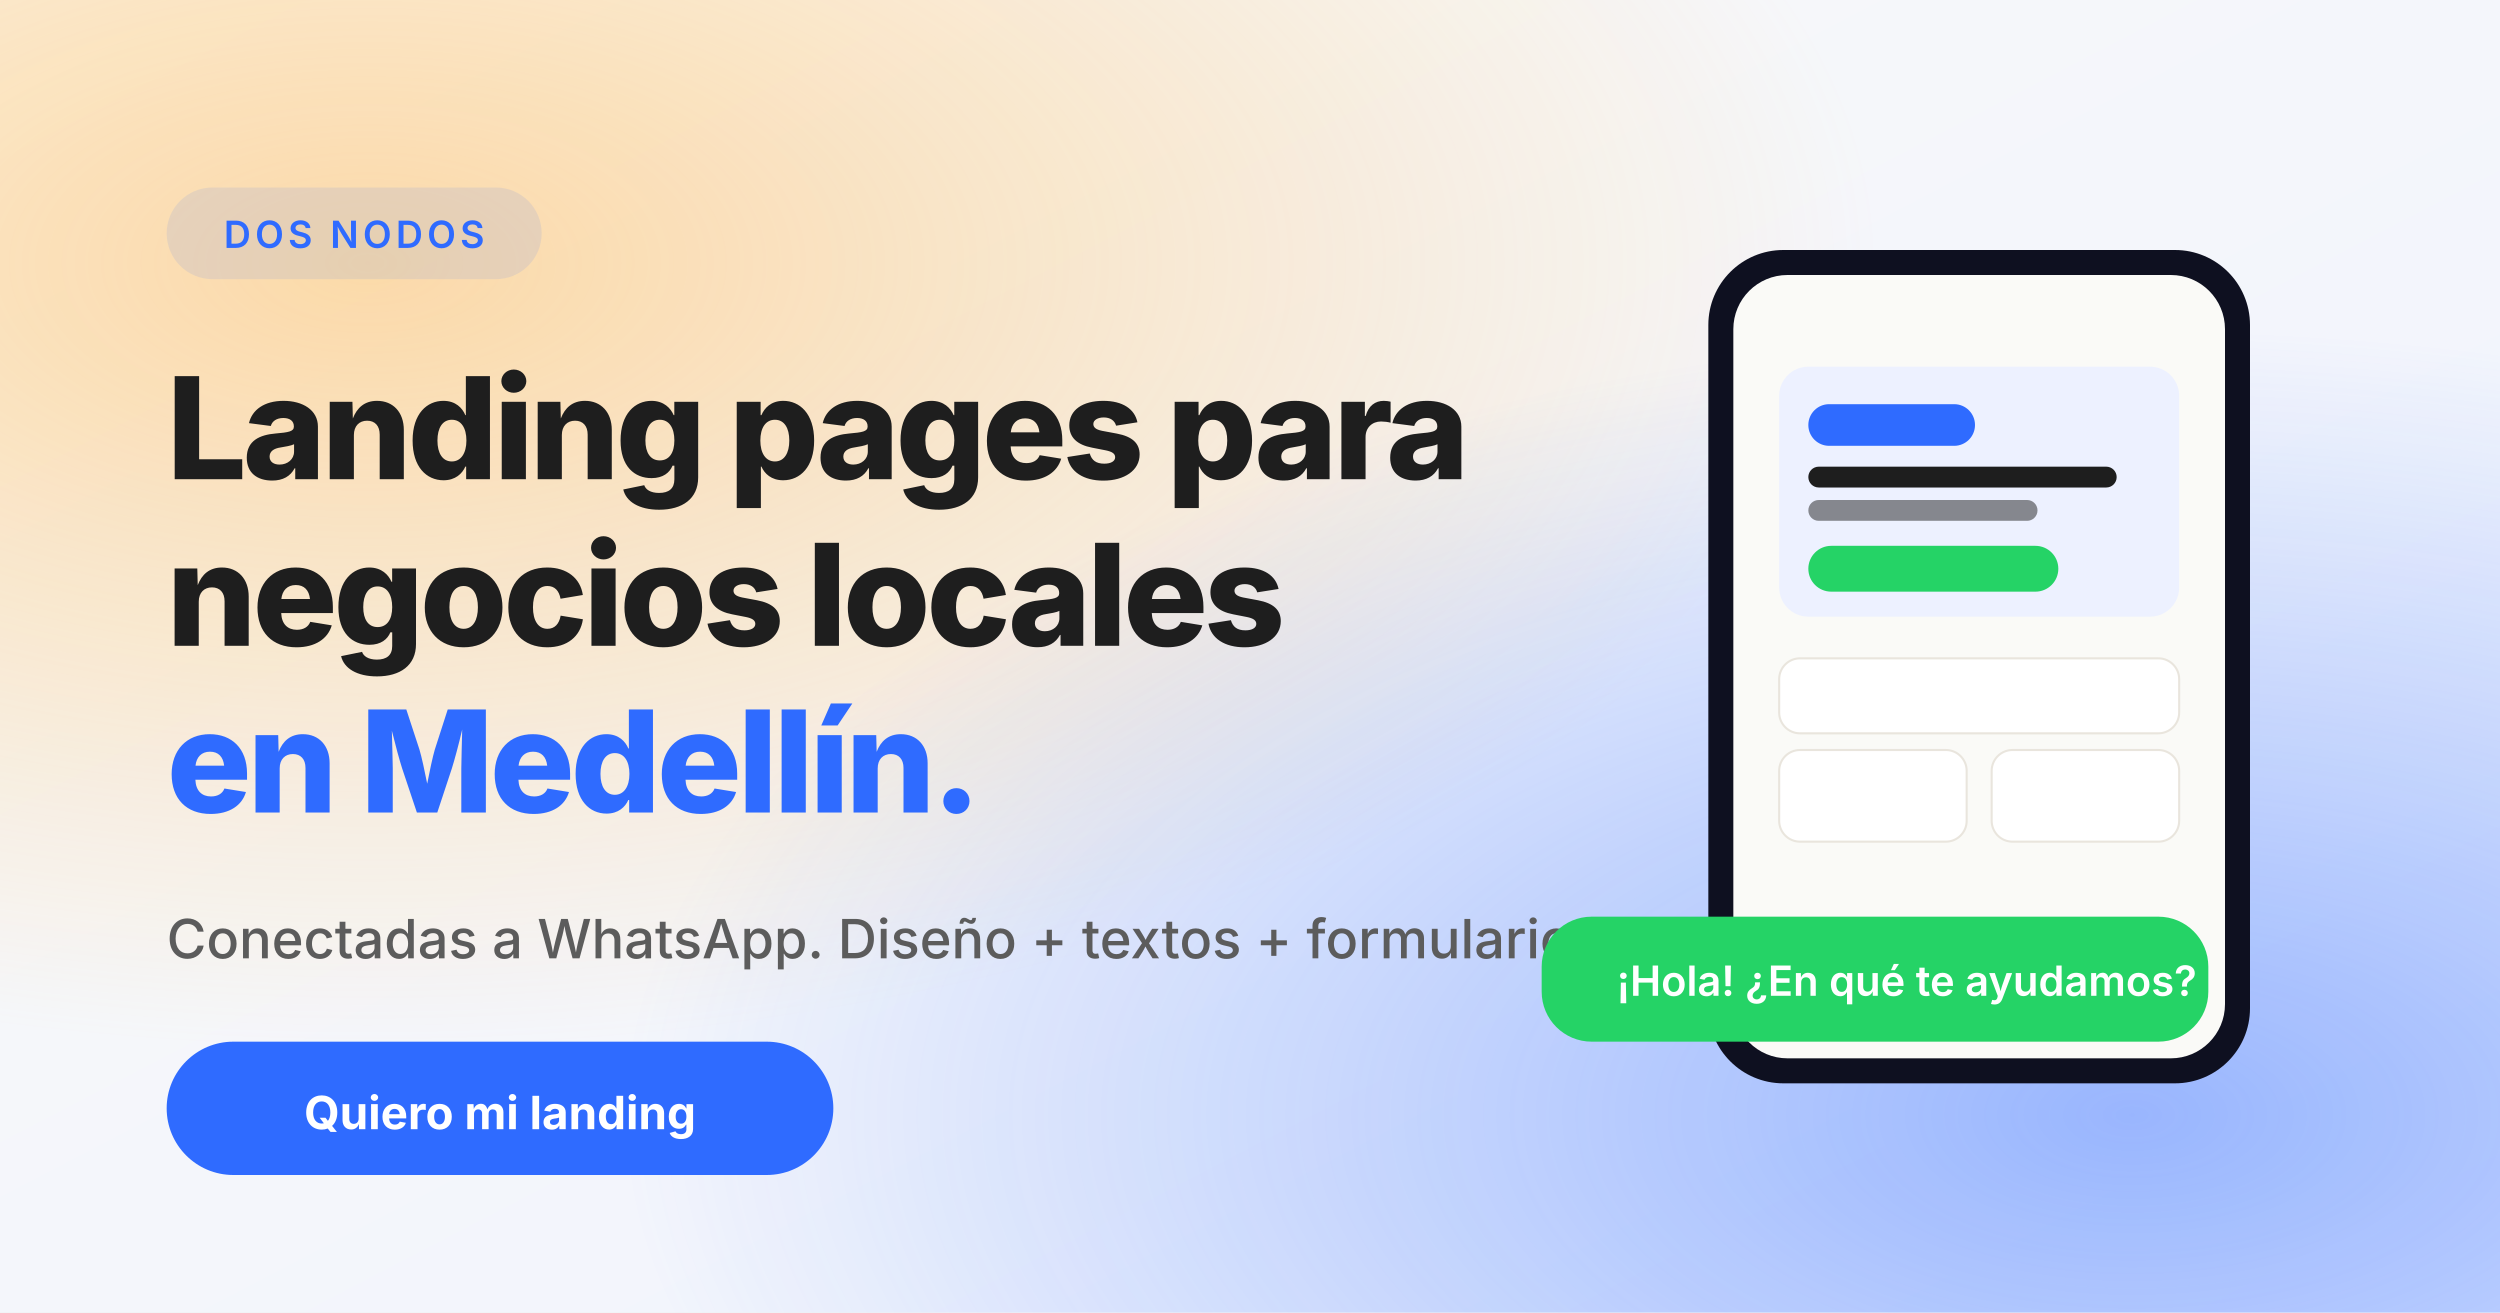
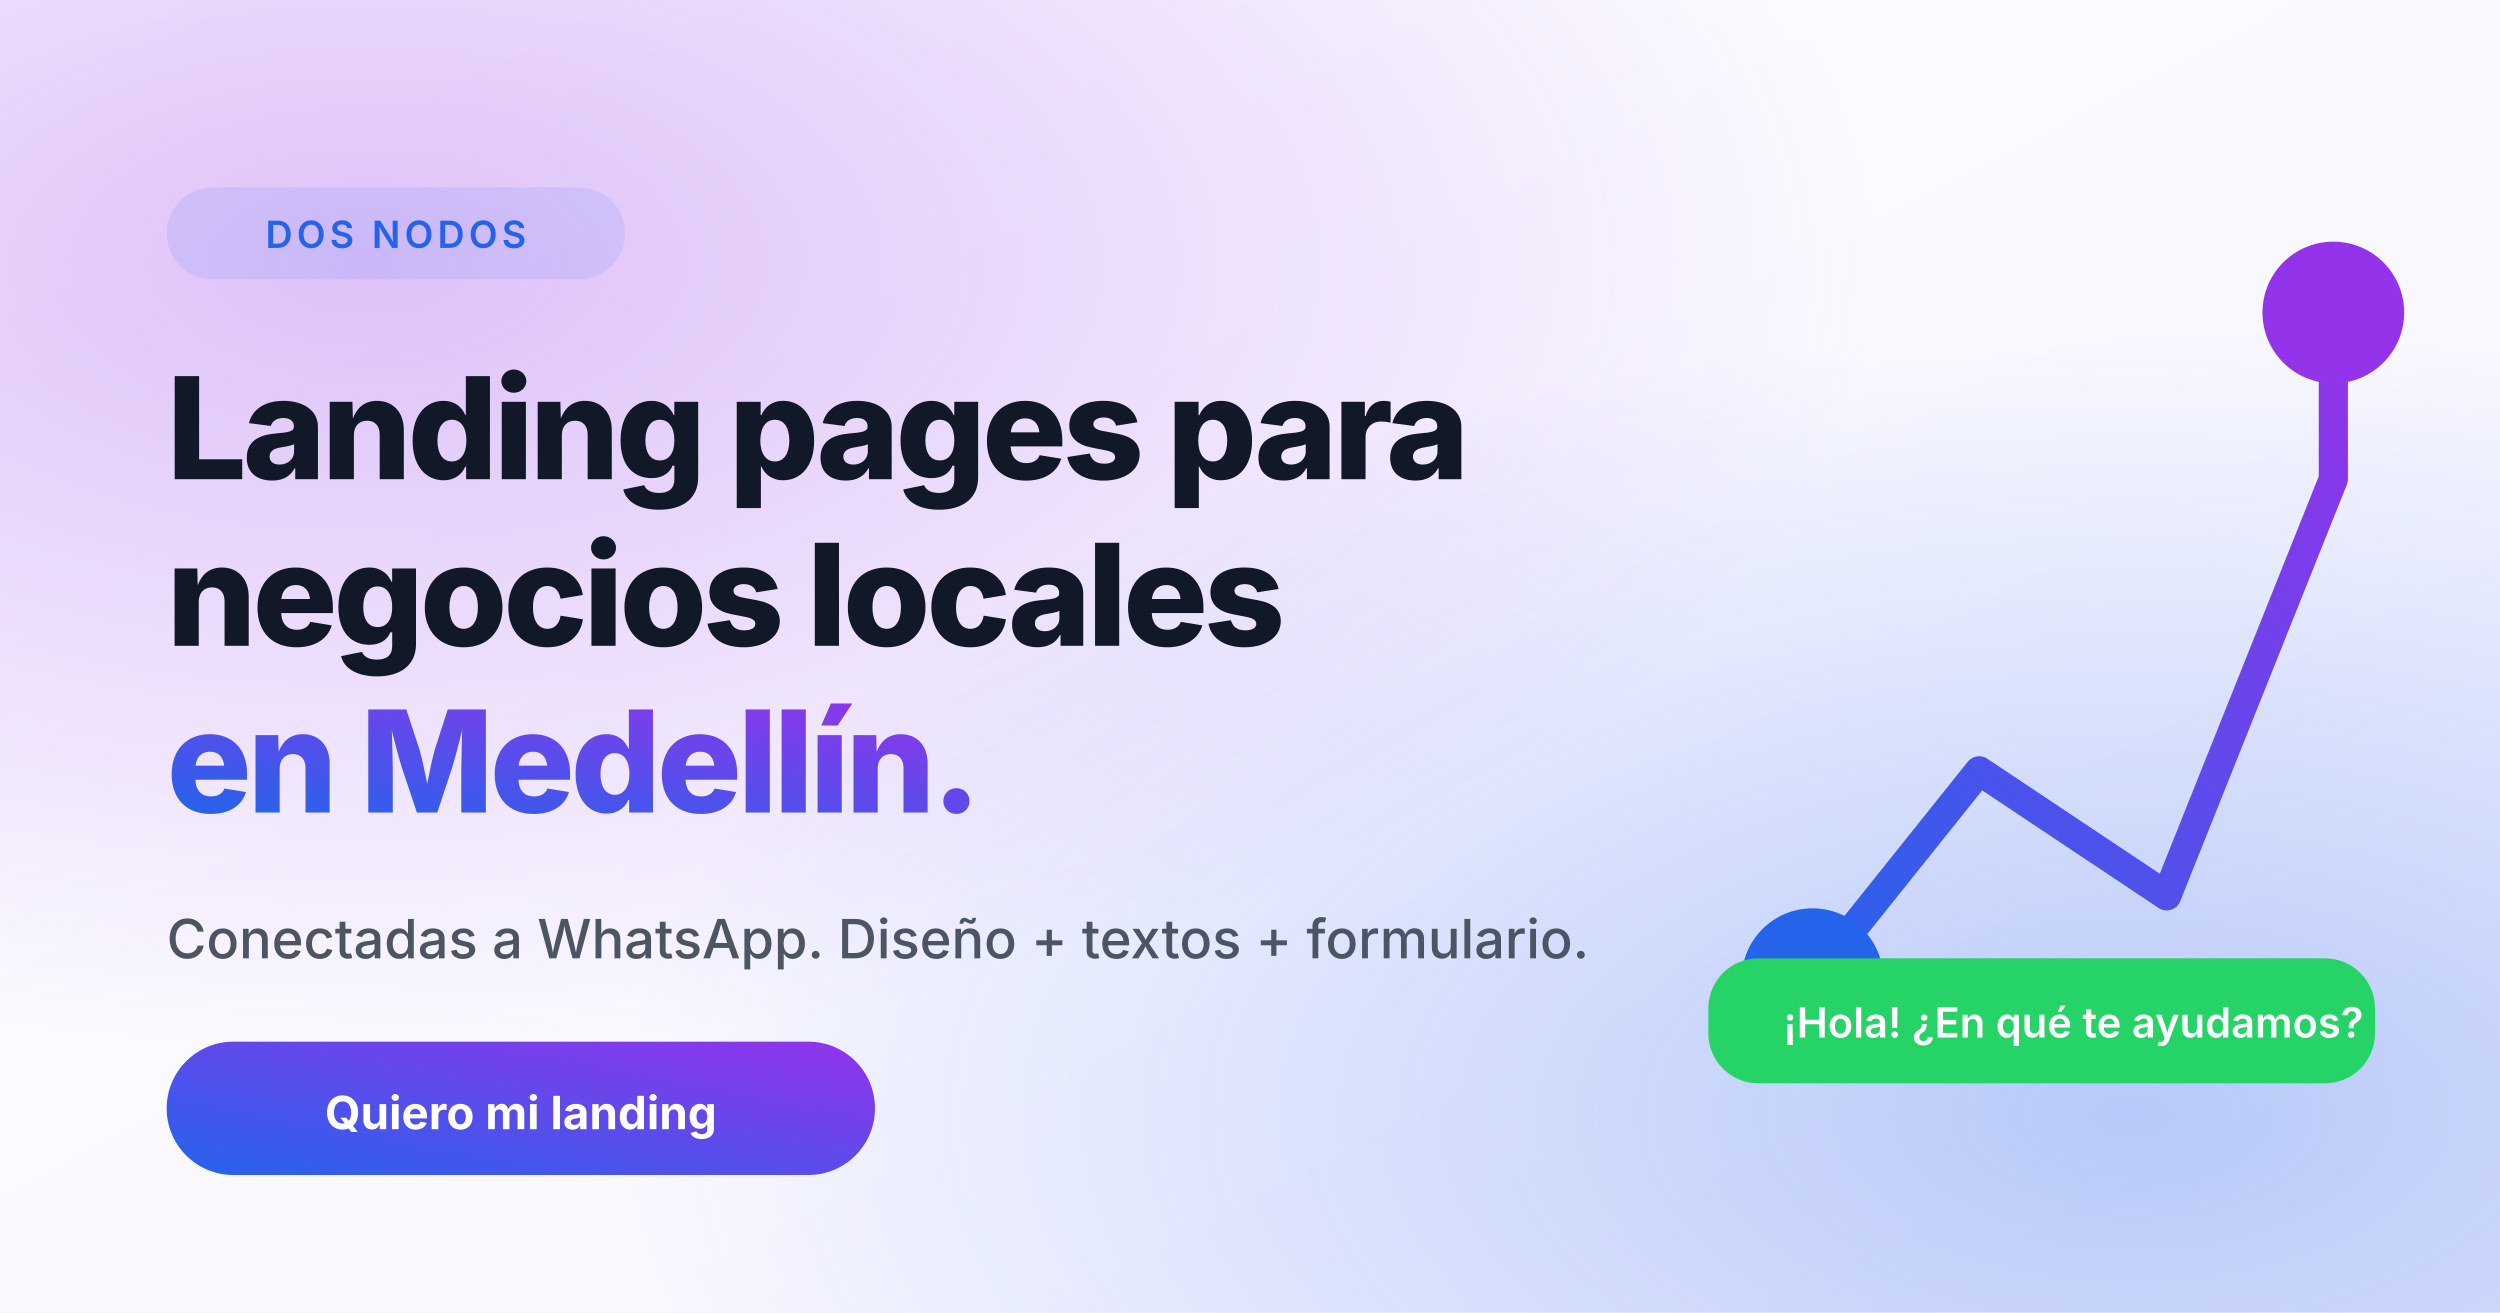
<svg xmlns="http://www.w3.org/2000/svg" viewBox="0 0 1200 630" width="1200" height="630">
  <defs>
    <linearGradient id="bg" x1="0" y1="0" x2="1" y2="1">
-       <stop offset="0" stop-color="#FAFAF7" />
-       <stop offset="1" stop-color="#EEF2FF" />
+       <stop offset="0" stop-color="#FFFFFF" />
+       <stop offset="1" stop-color="#F5F3FF" />
    </linearGradient>
-     <radialGradient id="warm" cx="0.15" cy="0.2" r="0.6">
-       <stop offset="0" stop-color="#FFB347" stop-opacity="0.45" />
-       <stop offset="1" stop-color="#FFB347" stop-opacity="0" />
+     <linearGradient id="brand" x1="0" y1="1" x2="1" y2="0">
+       <stop offset="0" stop-color="#2563EB" />
+       <stop offset="1" stop-color="#9333EA" />
+     </linearGradient>
+     <radialGradient id="purpleGlow" cx="0.15" cy="0.2" r="0.6">
+       <stop offset="0" stop-color="#9333EA" stop-opacity="0.30" />
+       <stop offset="1" stop-color="#9333EA" stop-opacity="0" />
    </radialGradient>
-     <radialGradient id="cool" cx="0.85" cy="0.85" r="0.6">
-       <stop offset="0" stop-color="#2F6BFF" stop-opacity="0.45" />
-       <stop offset="1" stop-color="#2F6BFF" stop-opacity="0" />
+     <radialGradient id="blueGlow" cx="0.85" cy="0.85" r="0.6">
+       <stop offset="0" stop-color="#2563EB" stop-opacity="0.30" />
+       <stop offset="1" stop-color="#2563EB" stop-opacity="0" />
    </radialGradient>
  </defs>
  <rect width="1200" height="630" fill="url(#bg)" />
-   <rect width="1200" height="630" fill="url(#warm)" />
-   <rect width="1200" height="630" fill="url(#cool)" />
+   <rect width="1200" height="630" fill="url(#purpleGlow)" />
+   <rect width="1200" height="630" fill="url(#blueGlow)" />
  <g transform="translate(80,90)">
    <g transform="translate(0,0)">
-       <rect x="0" y="0" width="180" height="44" rx="22" fill="#2F6BFF" fill-opacity="0.10" />
-       <text x="90" y="29" text-anchor="middle" font-family="Inter, system-ui, sans-serif" font-size="18" font-weight="600" fill="#2F6BFF" letter-spacing="2">DOS NODOS</text>
+       <rect x="0" y="0" width="220" height="44" rx="22" fill="#2563EB" fill-opacity="0.10" />
+       <text x="110" y="29" text-anchor="middle" font-family="Inter, system-ui, sans-serif" font-size="18" font-weight="600" fill="#2563EB" letter-spacing="2">DOS NODOS</text>
    </g>
-     <text x="0" y="140" font-family="Inter, system-ui, sans-serif" font-size="68" font-weight="800" fill="#1E1E1E" letter-spacing="-2">Landing pages para</text>
-     <text x="0" y="220" font-family="Inter, system-ui, sans-serif" font-size="68" font-weight="800" fill="#1E1E1E" letter-spacing="-2">negocios locales</text>
-     <text x="0" y="300" font-family="Inter, system-ui, sans-serif" font-size="68" font-weight="800" fill="#2F6BFF" letter-spacing="-2">en Medellín.</text>
-     <text x="0" y="370" font-family="Inter, system-ui, sans-serif" font-size="26" font-weight="500" fill="#5C5C5C">Conectadas a WhatsApp. Diseño + textos + formulario.</text>
+     <text x="0" y="140" font-family="Inter, system-ui, sans-serif" font-size="68" font-weight="800" fill="#111827" letter-spacing="-2">Landing pages para</text>
+     <text x="0" y="220" font-family="Inter, system-ui, sans-serif" font-size="68" font-weight="800" fill="#111827" letter-spacing="-2">negocios locales</text>
+     <text x="0" y="300" font-family="Inter, system-ui, sans-serif" font-size="68" font-weight="800" fill="url(#brand)" letter-spacing="-2">en Medellín.</text>
+     <text x="0" y="370" font-family="Inter, system-ui, sans-serif" font-size="26" font-weight="500" fill="#4B5563">Conectadas a WhatsApp. Diseño + textos + formulario.</text>
    <g transform="translate(0, 410)">
-       <rect x="0" y="0" width="320" height="64" rx="32" fill="#2F6BFF" />
-       <text x="160" y="42" text-anchor="middle" font-family="Inter, system-ui, sans-serif" font-size="22" font-weight="700" fill="#fff">Quiero mi landing</text>
+       <rect x="0" y="0" width="340" height="64" rx="32" fill="url(#brand)" />
+       <text x="170" y="42" text-anchor="middle" font-family="Inter, system-ui, sans-serif" font-size="22" font-weight="700" fill="#fff">Quiero mi landing</text>
    </g>
  </g>
-   <g transform="translate(820,120)">
-     <rect x="0" y="0" width="260" height="400" rx="36" fill="#0E1020" />
-     <rect x="12" y="12" width="236" height="376" rx="26" fill="#FAFAF7" />
-     <rect x="34" y="56" width="192" height="120" rx="14" fill="#EDF1FF" />
-     <rect x="48" y="74" width="80" height="20" rx="10" fill="#2F6BFF" />
-     <rect x="48" y="104" width="148" height="10" rx="5" fill="#1E1E1E" />
-     <rect x="48" y="120" width="110" height="10" rx="5" fill="#1E1E1E" fill-opacity="0.5" />
-     <rect x="48" y="142" width="120" height="22" rx="11" fill="#25D366" />
-     <rect x="34" y="196" width="192" height="36" rx="10" fill="#fff" stroke="#E9E5DD" />
-     <rect x="34" y="240" width="90" height="44" rx="10" fill="#fff" stroke="#E9E5DD" />
-     <rect x="136" y="240" width="90" height="44" rx="10" fill="#fff" stroke="#E9E5DD" />
+   <g transform="translate(830,90)">
+     <g fill="none" stroke="url(#brand)" stroke-width="14" stroke-linecap="round" stroke-linejoin="round">
+       <path d="M40 380 L120 280 L210 340 L290 140 L290 60" />
+     </g>
+     <circle cx="40" cy="380" r="34" fill="#2563EB" />
+     <circle cx="290" cy="60" r="34" fill="#9333EA" />
  </g>
-   <g transform="translate(740,440)">
+   <g transform="translate(820,460)">
    <rect x="0" y="0" width="320" height="60" rx="24" fill="#25D366" />
    <text x="36" y="38" font-family="Inter, system-ui, sans-serif" font-size="20" font-weight="600" fill="#fff">¡Hola! ¿En qué te ayudamos?</text>
  </g>
</svg>
